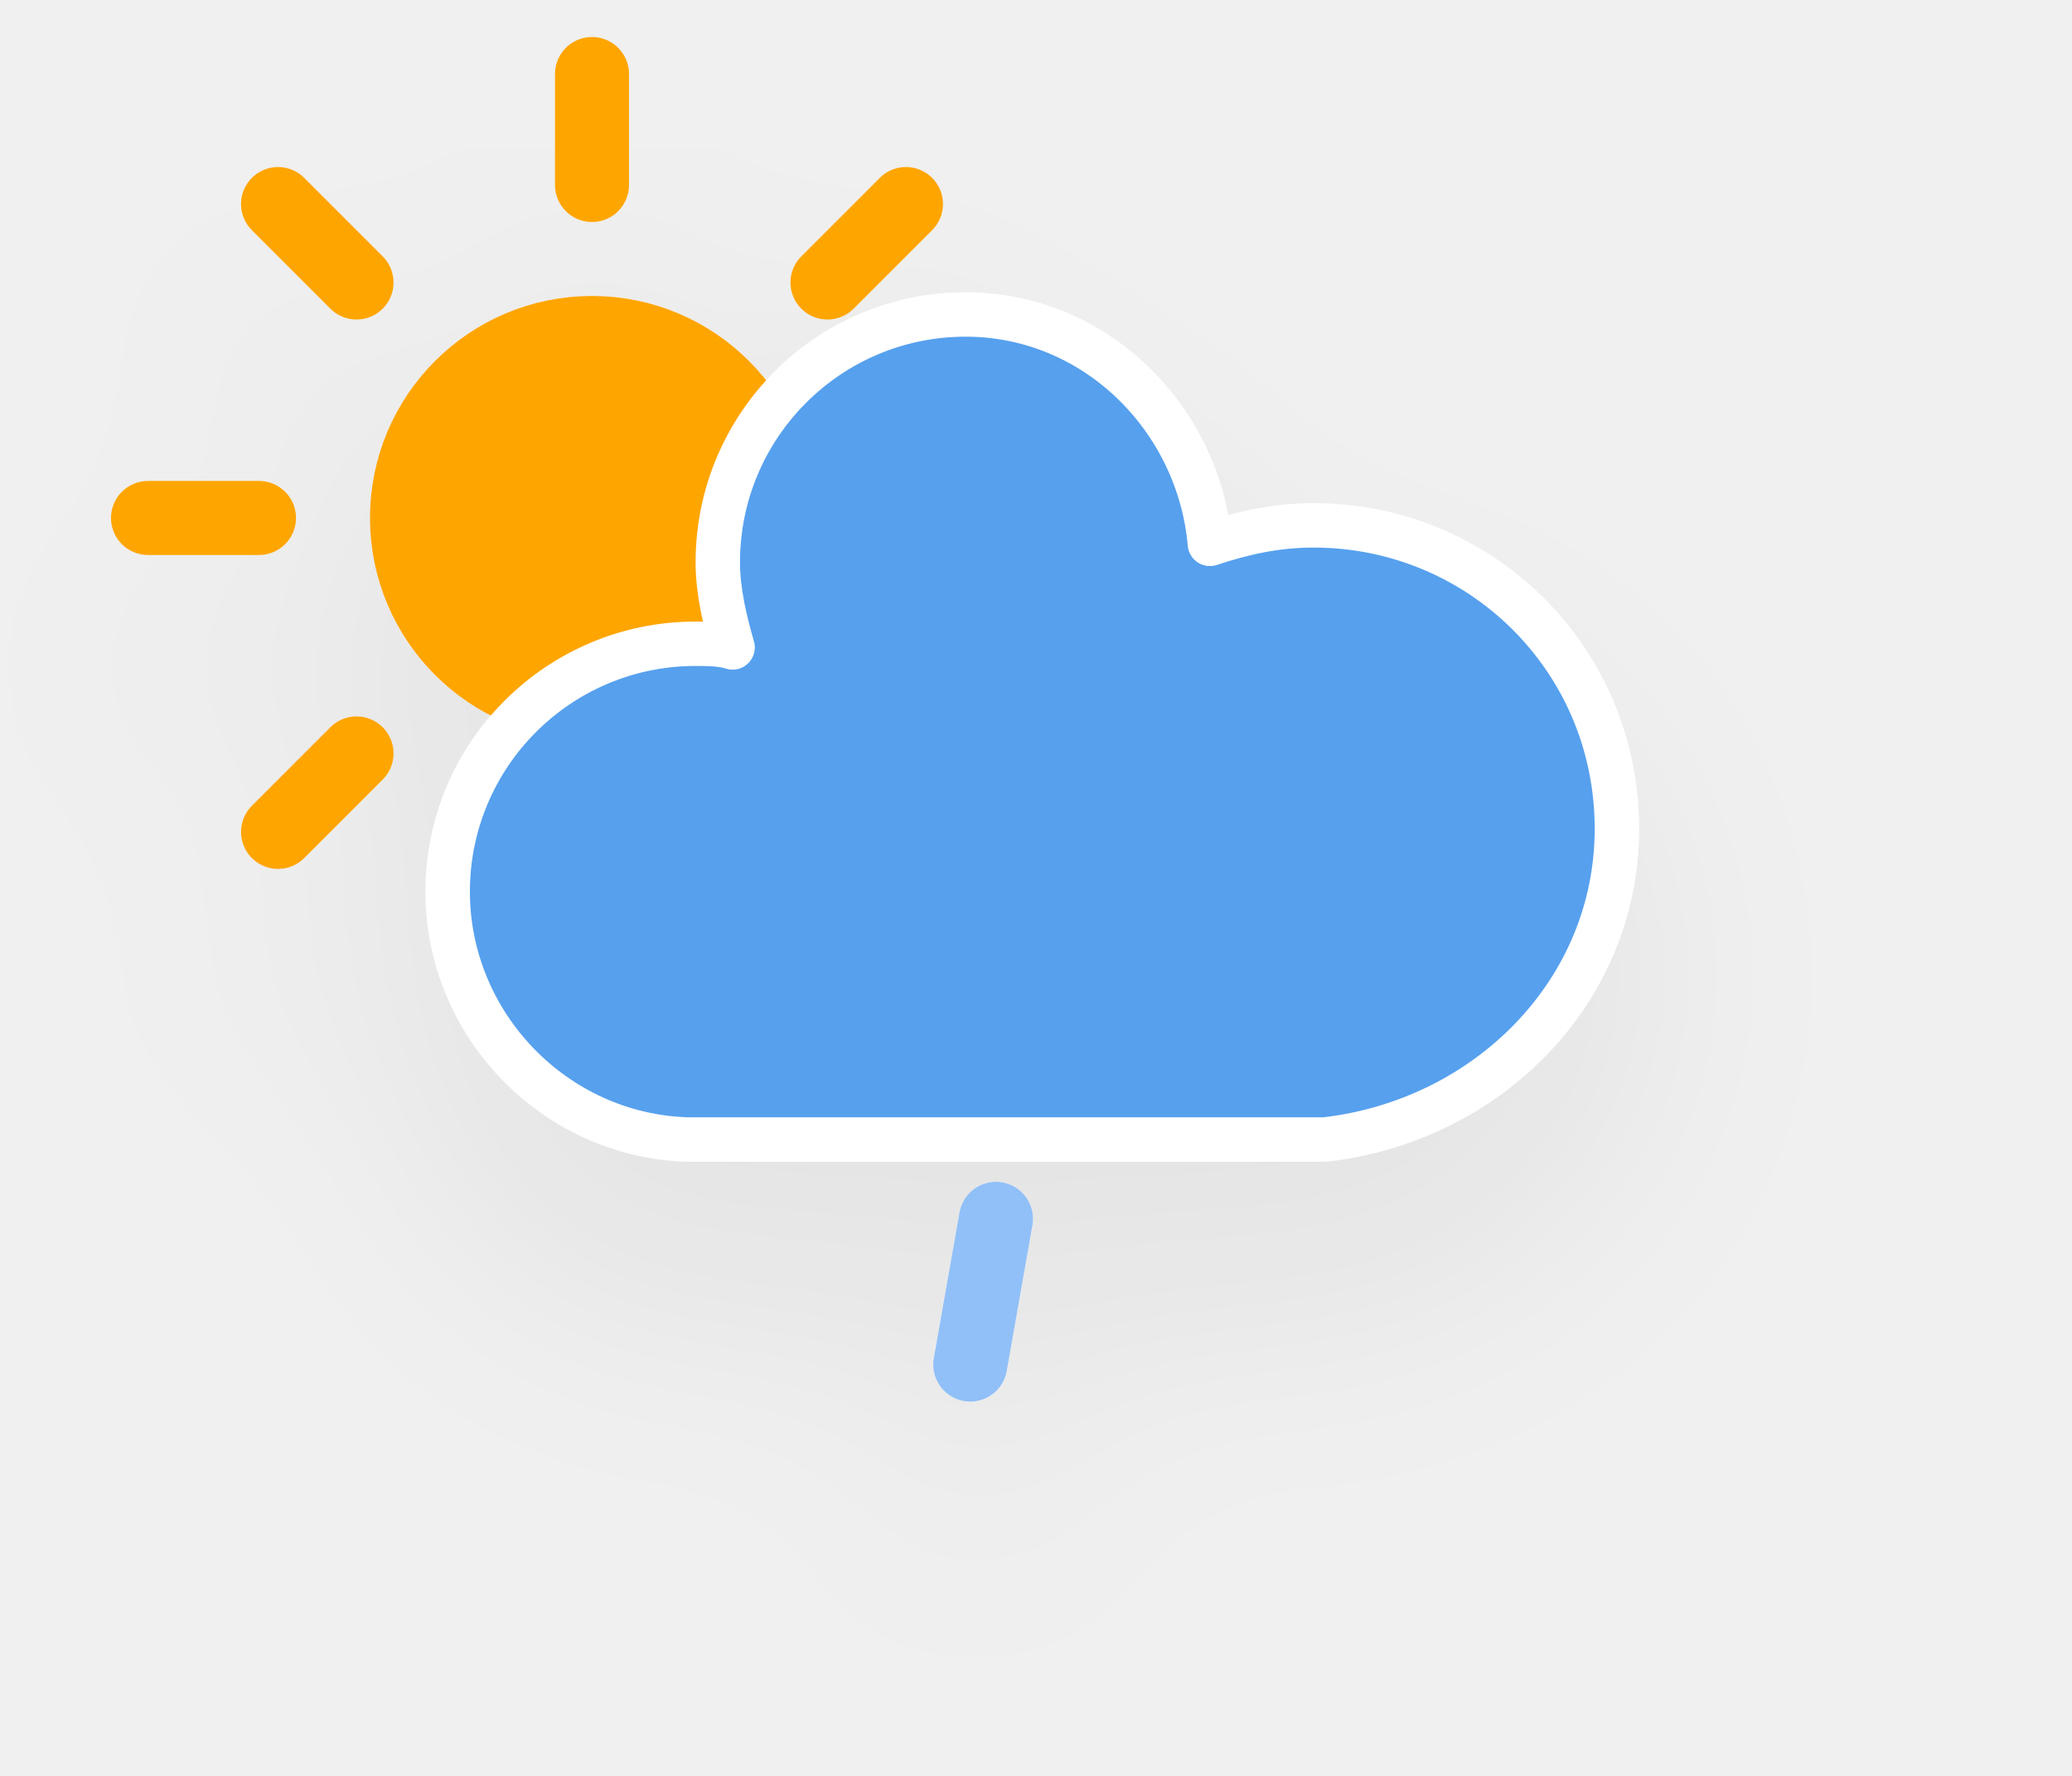
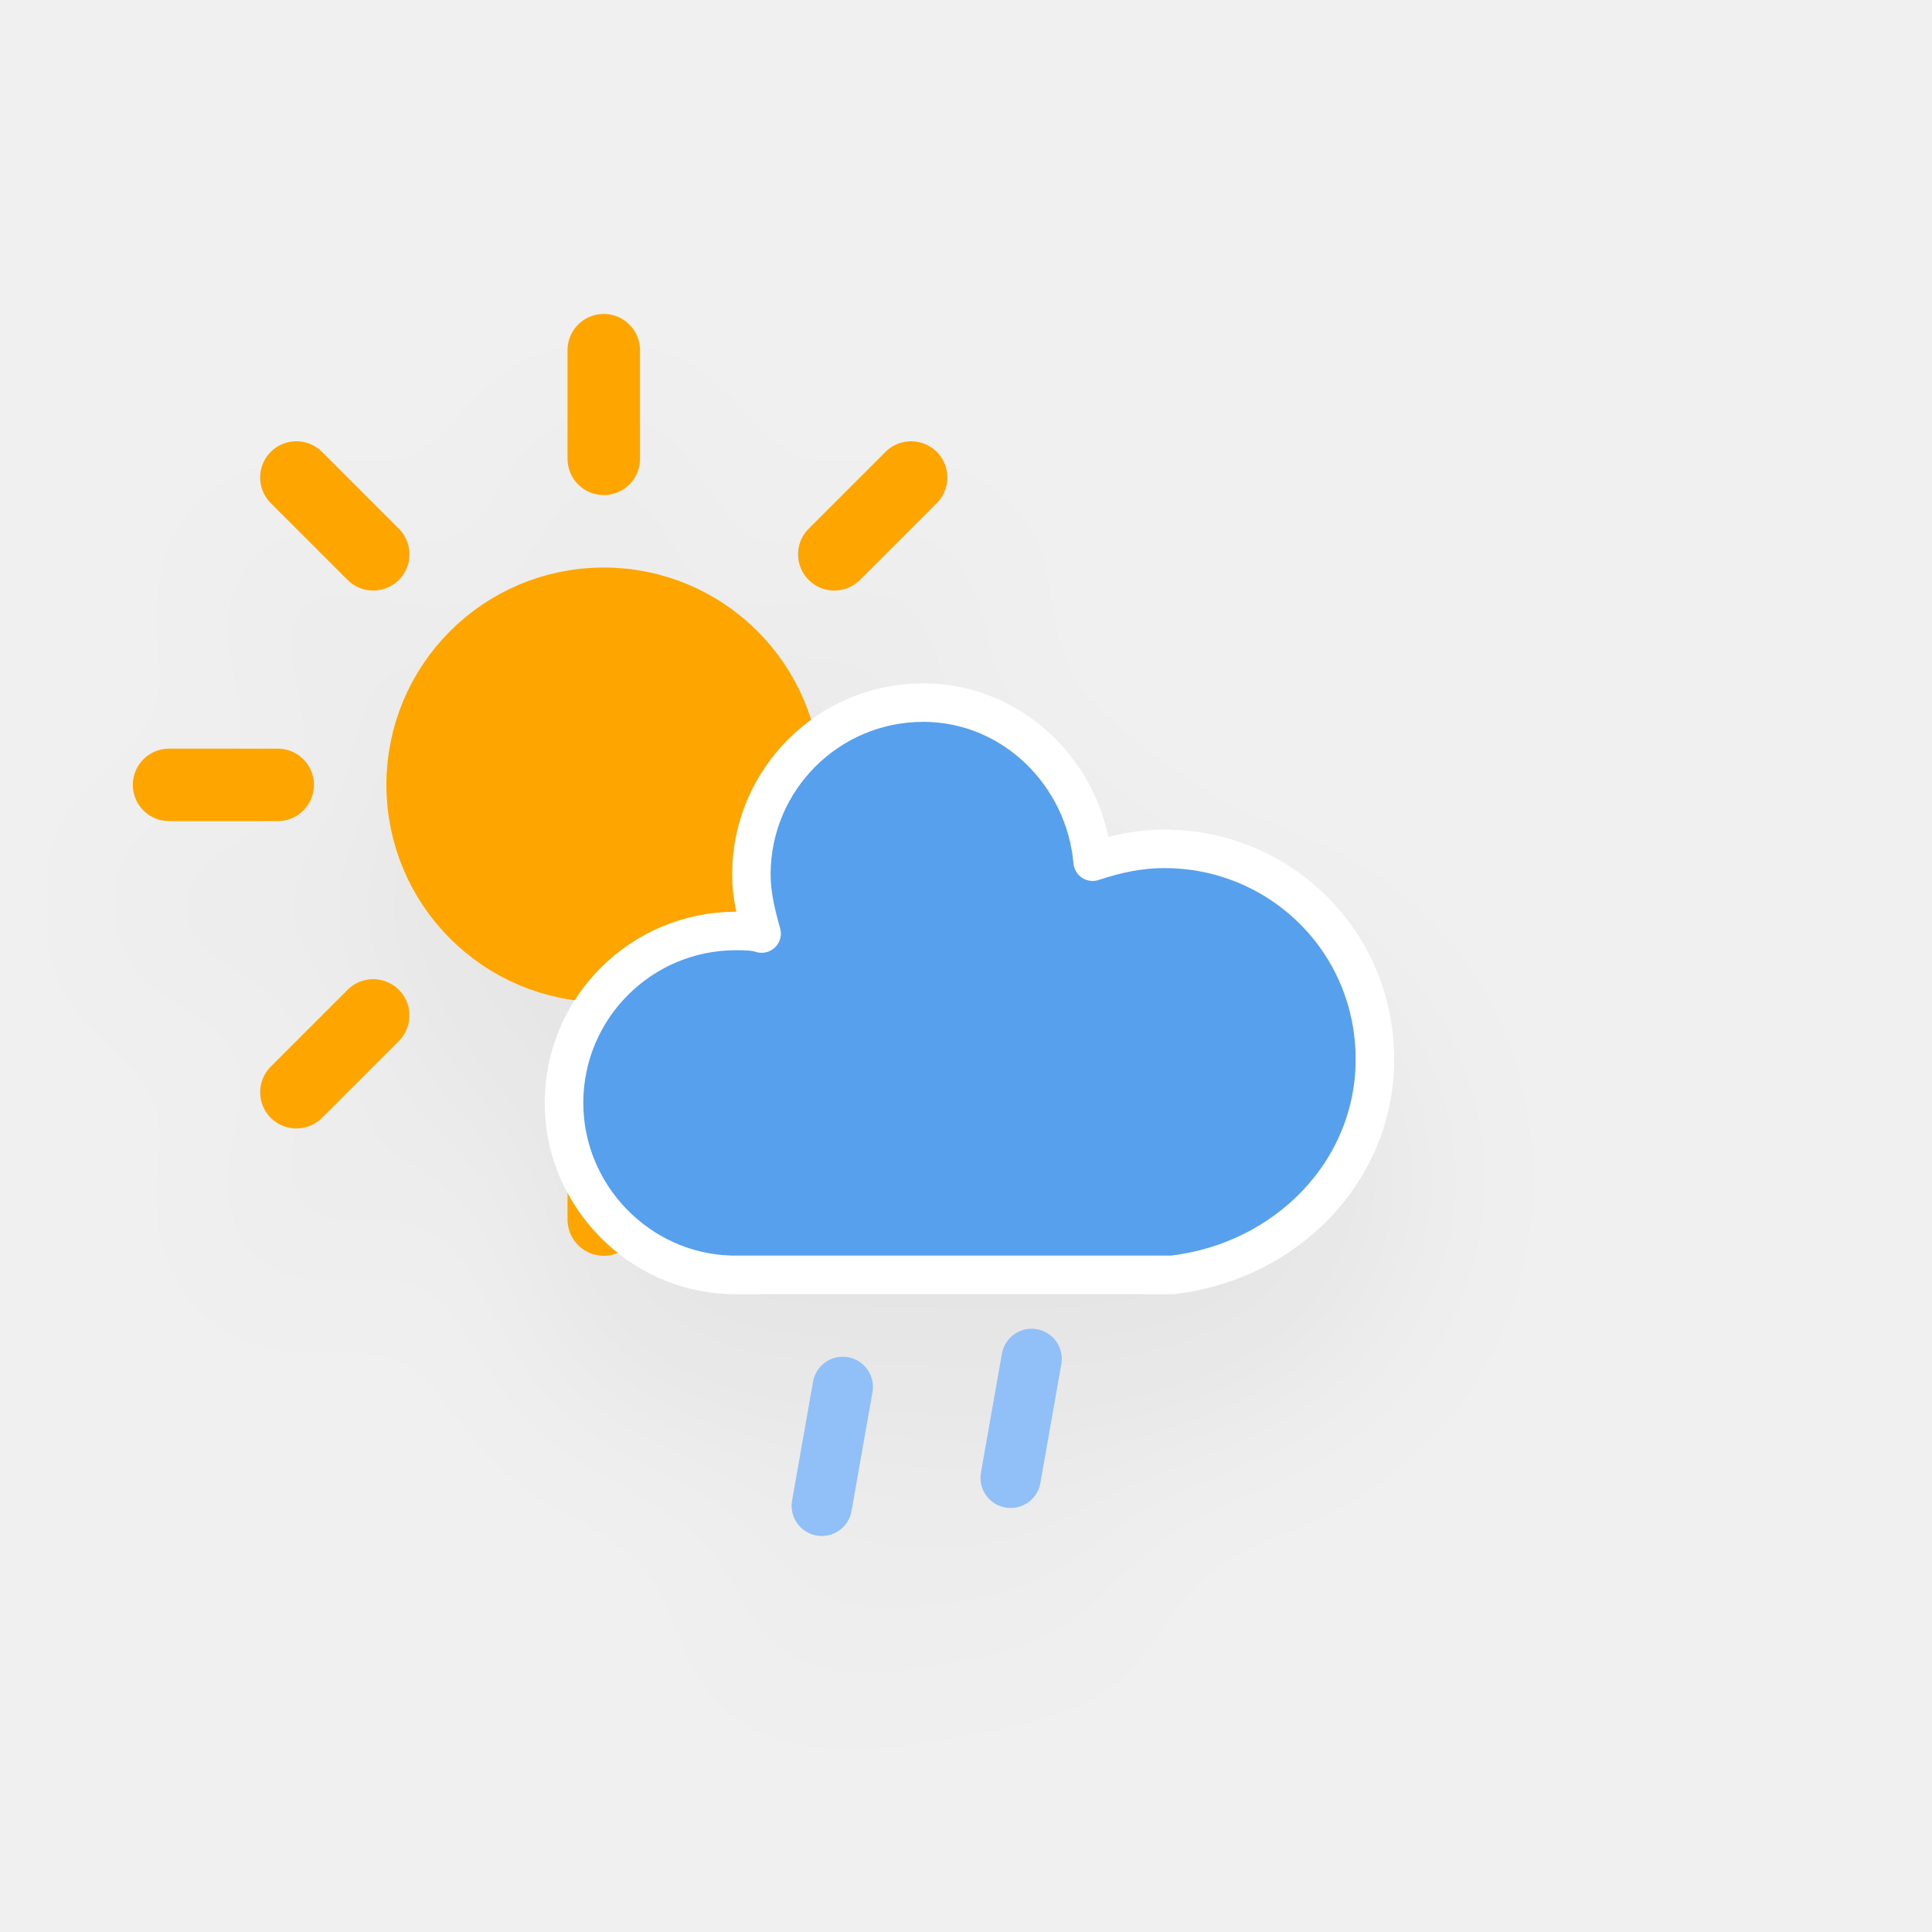
- <svg xmlns="http://www.w3.org/2000/svg" width="56" height="48" version="1.1">
+ <svg xmlns="http://www.w3.org/2000/svg" version="1.1" width="64" height="64" viewbox="0 0 64 64">
  <defs>
-     <filter id="blur" x="-.207" y="-.211" width="1.403" height="1.5">
+     <filter id="blur" width="200%" height="200%">
      <feGaussianBlur in="SourceAlpha" stdDeviation="3" />
      <feOffset dx="0" dy="4" result="offsetblur" />
      <feComponentTransfer>
-         <feFuncA slope="0.05" type="linear" />
+         <feFuncA type="linear" slope="0.05" />
      </feComponentTransfer>
      <feMerge>
        <feMergeNode />
        <feMergeNode in="SourceGraphic" />
      </feMerge>
    </filter>
  </defs>
-   <g transform="translate(16,-2)" filter="url(#blur)">
-     <g class="am-weather-sun" transform="translate(0,16)">
-       <line transform="translate(0,9)" y2="3" fill="none" stroke="#ffa500" stroke-linecap="round" stroke-width="2" />
-       <g transform="rotate(45)">
-         <line transform="translate(0,9)" y2="3" fill="none" stroke="#ffa500" stroke-linecap="round" stroke-width="2" />
+   <g filter="url(#blur)" id="rainy-1">
+     <g transform="translate(20,10)">
+       <g transform="translate(0,16), scale(1.2)">
+         <g class="am-weather-sun">
+           <g>
+             <line fill="none" stroke="orange" stroke-linecap="round" stroke-width="2" transform="translate(0,9)" x1="0" x2="0" y1="0" y2="3" />
+           </g>
+           <g transform="rotate(45)">
+             <line fill="none" stroke="orange" stroke-linecap="round" stroke-width="2" transform="translate(0,9)" x1="0" x2="0" y1="0" y2="3" />
+           </g>
+           <g transform="rotate(90)">
+             <line fill="none" stroke="orange" stroke-linecap="round" stroke-width="2" transform="translate(0,9)" x1="0" x2="0" y1="0" y2="3" />
+           </g>
+           <g transform="rotate(135)">
+             <line fill="none" stroke="orange" stroke-linecap="round" stroke-width="2" transform="translate(0,9)" x1="0" x2="0" y1="0" y2="3" />
+           </g>
+           <g transform="rotate(180)">
+             <line fill="none" stroke="orange" stroke-linecap="round" stroke-width="2" transform="translate(0,9)" x1="0" x2="0" y1="0" y2="3" />
+           </g>
+           <g transform="rotate(225)">
+             <line fill="none" stroke="orange" stroke-linecap="round" stroke-width="2" transform="translate(0,9)" x1="0" x2="0" y1="0" y2="3" />
+           </g>
+           <g transform="rotate(270)">
+             <line fill="none" stroke="orange" stroke-linecap="round" stroke-width="2" transform="translate(0,9)" x1="0" x2="0" y1="0" y2="3" />
+           </g>
+           <g transform="rotate(315)">
+             <line fill="none" stroke="orange" stroke-linecap="round" stroke-width="2" transform="translate(0,9)" x1="0" x2="0" y1="0" y2="3" />
+           </g>
+           <animateTransform attributeName="transform" type="rotate" values="0.0;360.0" keyTimes="0;1" dur="9s" repeatCount="indefinite" calcMode="linear" />
+         </g>
+         <circle cx="0" cy="0" fill="orange" r="5" stroke="orange" stroke-width="2" />
      </g>
-       <g transform="rotate(90)">
-         <line transform="translate(0,9)" y2="3" fill="none" stroke="#ffa500" stroke-linecap="round" stroke-width="2" />
+       <g>
+         <path d="M47.7,35.4c0-4.6-3.7-8.2-8.2-8.2c-1,0-1.9,0.2-2.8,0.5c-0.3-3.4-3.1-6.2-6.6-6.2c-3.7,0-6.7,3-6.7,6.7c0,0.8,0.2,1.6,0.4,2.3    c-0.3-0.1-0.7-0.1-1-0.1c-3.7,0-6.7,3-6.7,6.7c0,3.6,2.9,6.6,6.5,6.7l17.2,0C44.2,43.3,47.7,39.8,47.7,35.4z" fill="#57A0EE" stroke="white" stroke-linejoin="round" stroke-width="1.5" transform="translate(-15,-5), scale(0.85)" />
      </g>
-       <g transform="rotate(135)">
-         <line transform="translate(0,9)" y2="3" fill="none" stroke="#ffa500" stroke-linecap="round" stroke-width="2" />
+     </g>
+     <g transform="translate(34,46), rotate(10)">
+       <g class="am-weather-rain-1">
+         <line fill="none" stroke="#91C0F8" stroke-dasharray="4,7" stroke-linecap="round" stroke-width="2" transform="translate(-6,1)" x1="0" x2="0" y1="0" y2="8" />
+         <animate attributeName="stroke-dashoffset" values="0;-100" keyTimes="0;1" dur="8s" repeatCount="indefinite" calcMode="linear" />
      </g>
-       <g transform="scale(-1)">
-         <line transform="translate(0,9)" y2="3" fill="none" stroke="#ffa500" stroke-linecap="round" stroke-width="2" />
+       <g class="am-weather-rain-2">
+         <line fill="none" stroke="#91C0F8" stroke-dasharray="4,7" stroke-linecap="round" stroke-width="2" transform="translate(0,-1)" x1="0" x2="0" y1="0" y2="8" />
+         <animate attributeName="stroke-dashoffset" values="0;-100" keyTimes="0;1" dur="8s" repeatCount="indefinite" calcMode="linear" begin="0.25s" />
      </g>
-       <g transform="rotate(225)">
-         <line transform="translate(0,9)" y2="3" fill="none" stroke="#ffa500" stroke-linecap="round" stroke-width="2" />
-       </g>
-       <g transform="rotate(-90)">
-         <line transform="translate(0,9)" y2="3" fill="none" stroke="#ffa500" stroke-linecap="round" stroke-width="2" />
-       </g>
-       <g transform="rotate(-45)">
-         <line transform="translate(0,9)" y2="3" fill="none" stroke="#ffa500" stroke-linecap="round" stroke-width="2" />
-       </g>
-       <circle r="5" fill="#ffa500" stroke="#ffa500" stroke-width="2" />
-     </g>
-     <g class="am-weather-cloud-3">
-       <path transform="translate(-20,-11)" d="m47.7 35.4c0-4.6-3.7-8.2-8.2-8.2-1 0-1.9 0.2-2.8 0.5-0.3-3.4-3.1-6.2-6.6-6.2-3.7 0-6.7 3-6.7 6.7 0 0.8 0.2 1.6 0.4 2.3-0.3-0.1-0.7-0.1-1-0.1-3.7 0-6.7 3-6.7 6.7 0 3.6 2.9 6.6 6.5 6.7h17.2c4.4-0.5 7.9-4 7.9-8.4z" fill="#57a0ee" stroke="#fff" stroke-linejoin="round" stroke-width="1.2" />
-     </g>
-     <g class="am-weather-rainy-1" transform="translate(-20,-10) rotate(10,-238.68,233.96)">
-       <line class="am-weather-rain-1" transform="translate(-6,1)" y2="8" fill="none" stroke="#91c0f8" stroke-dasharray="4, 7" stroke-linecap="round" stroke-width="2" />
    </g>
  </g>
</svg>
